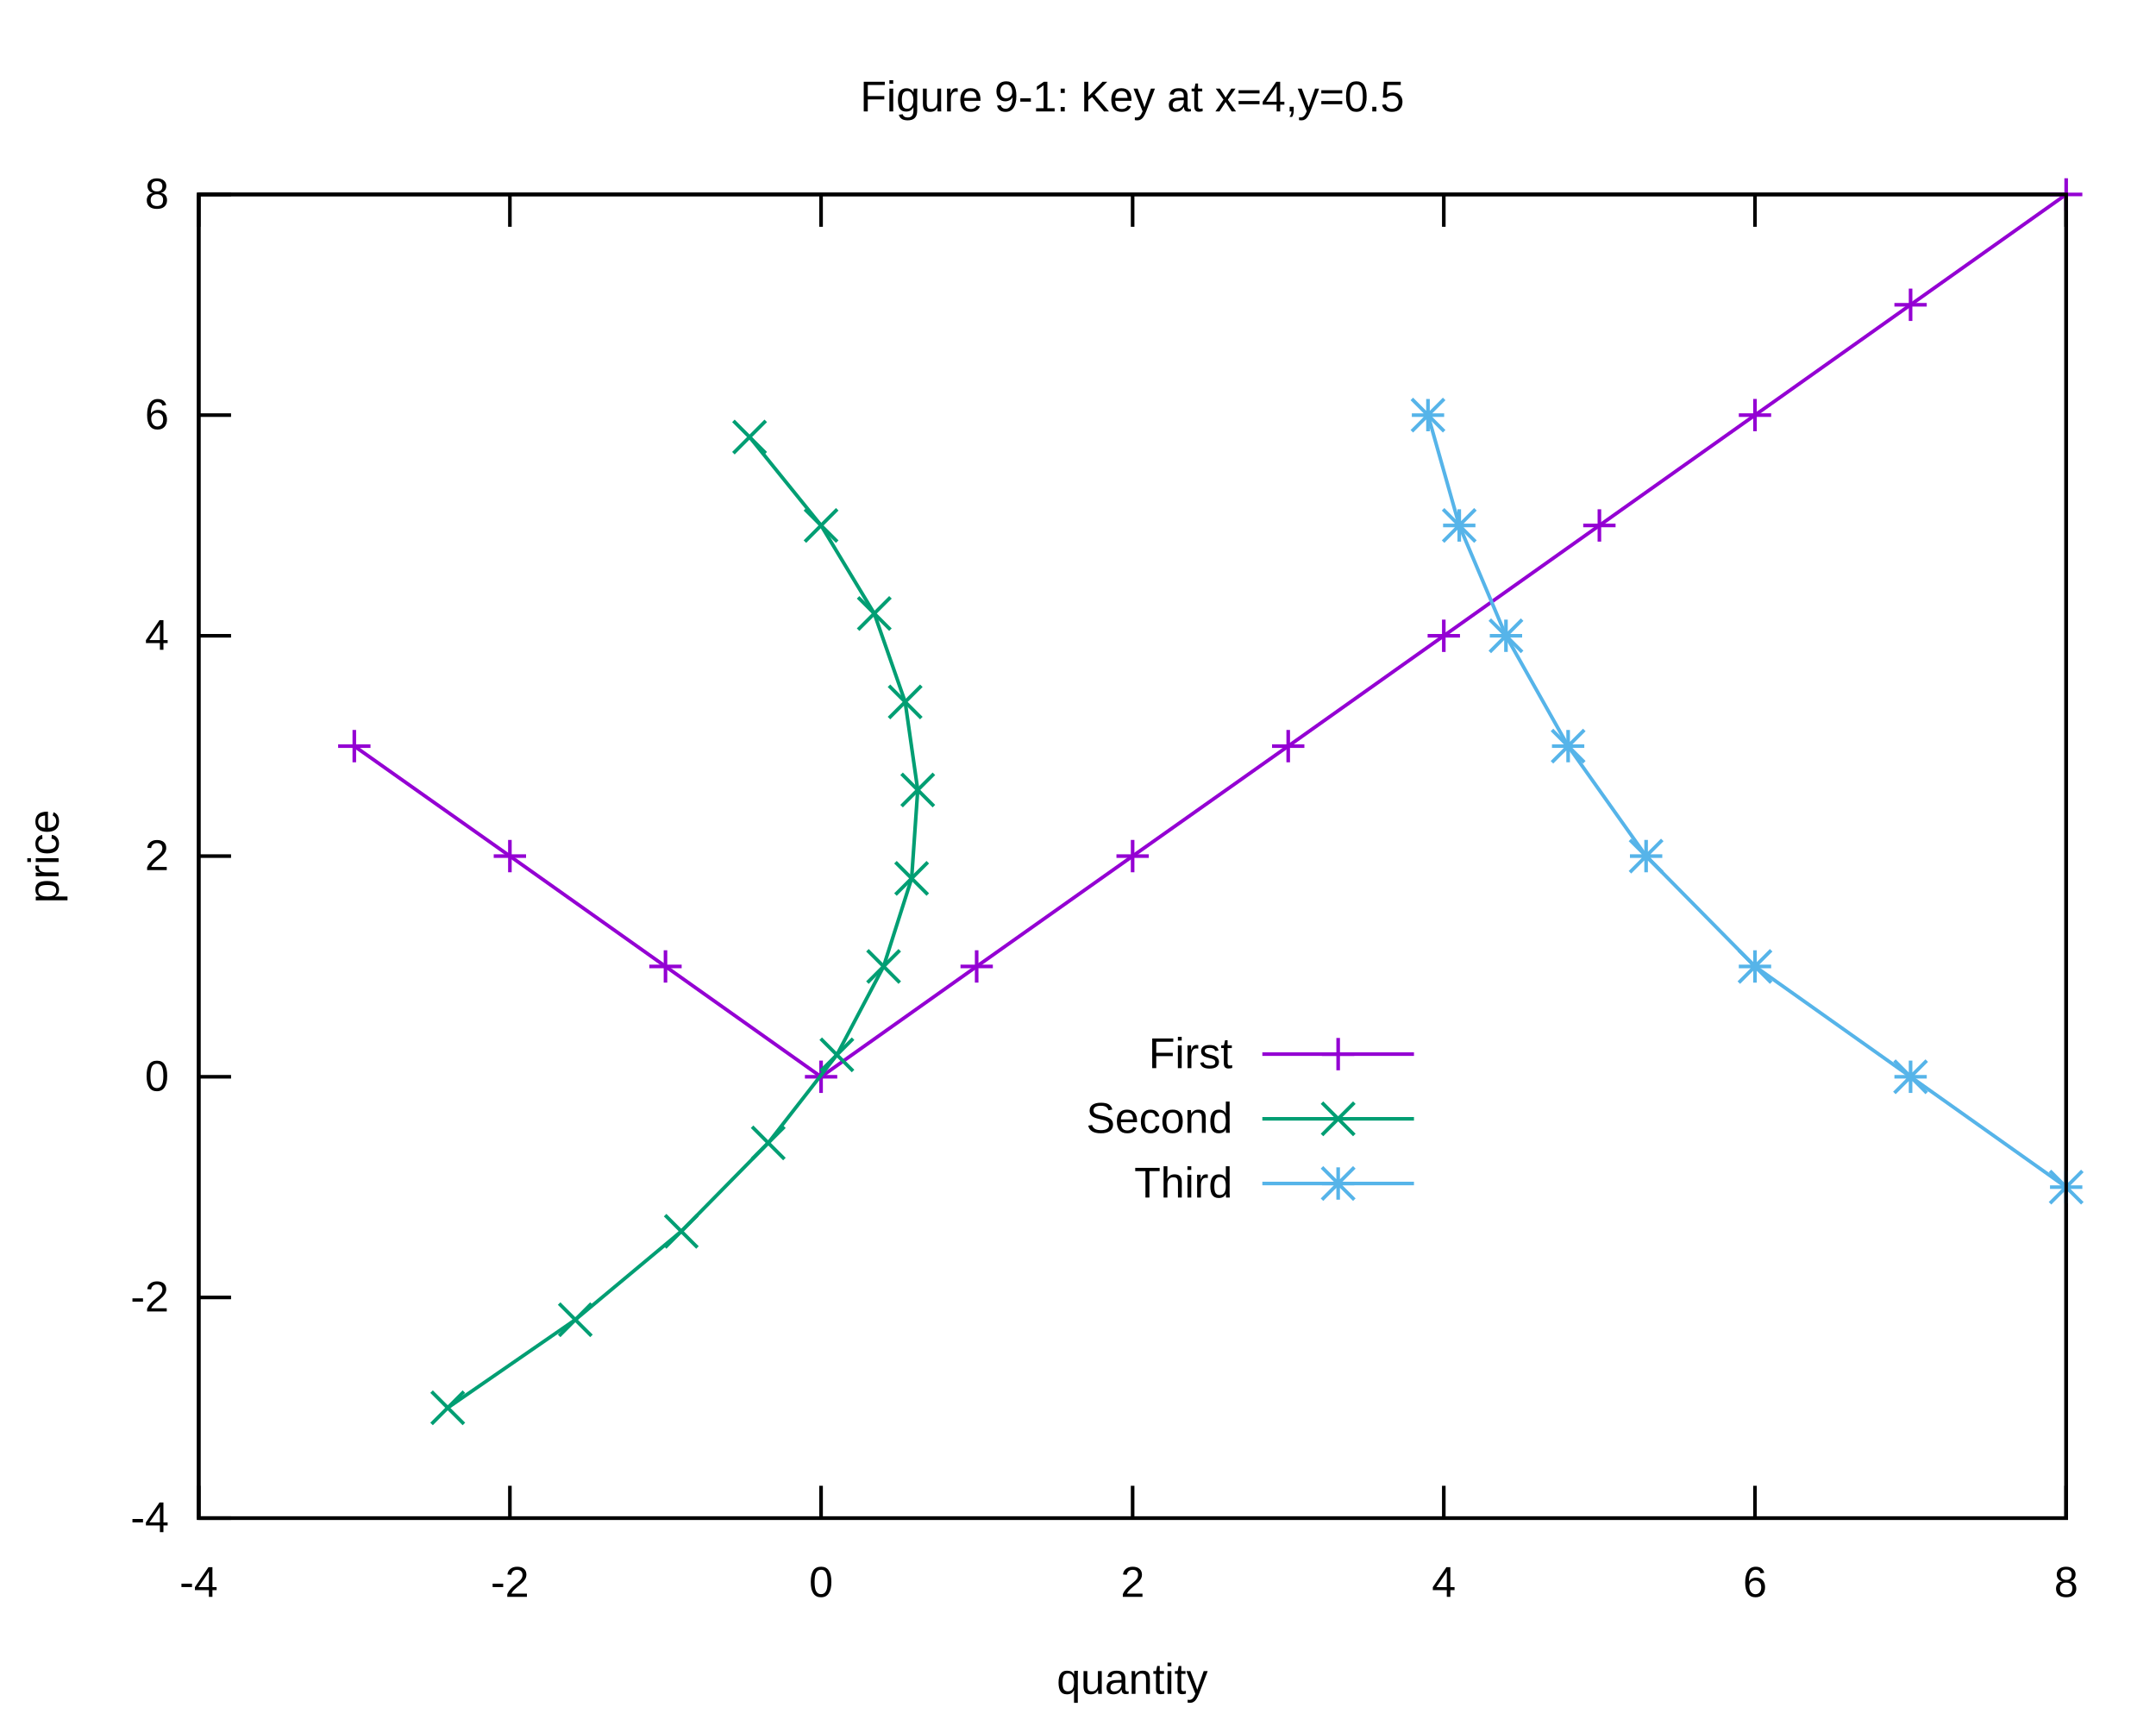
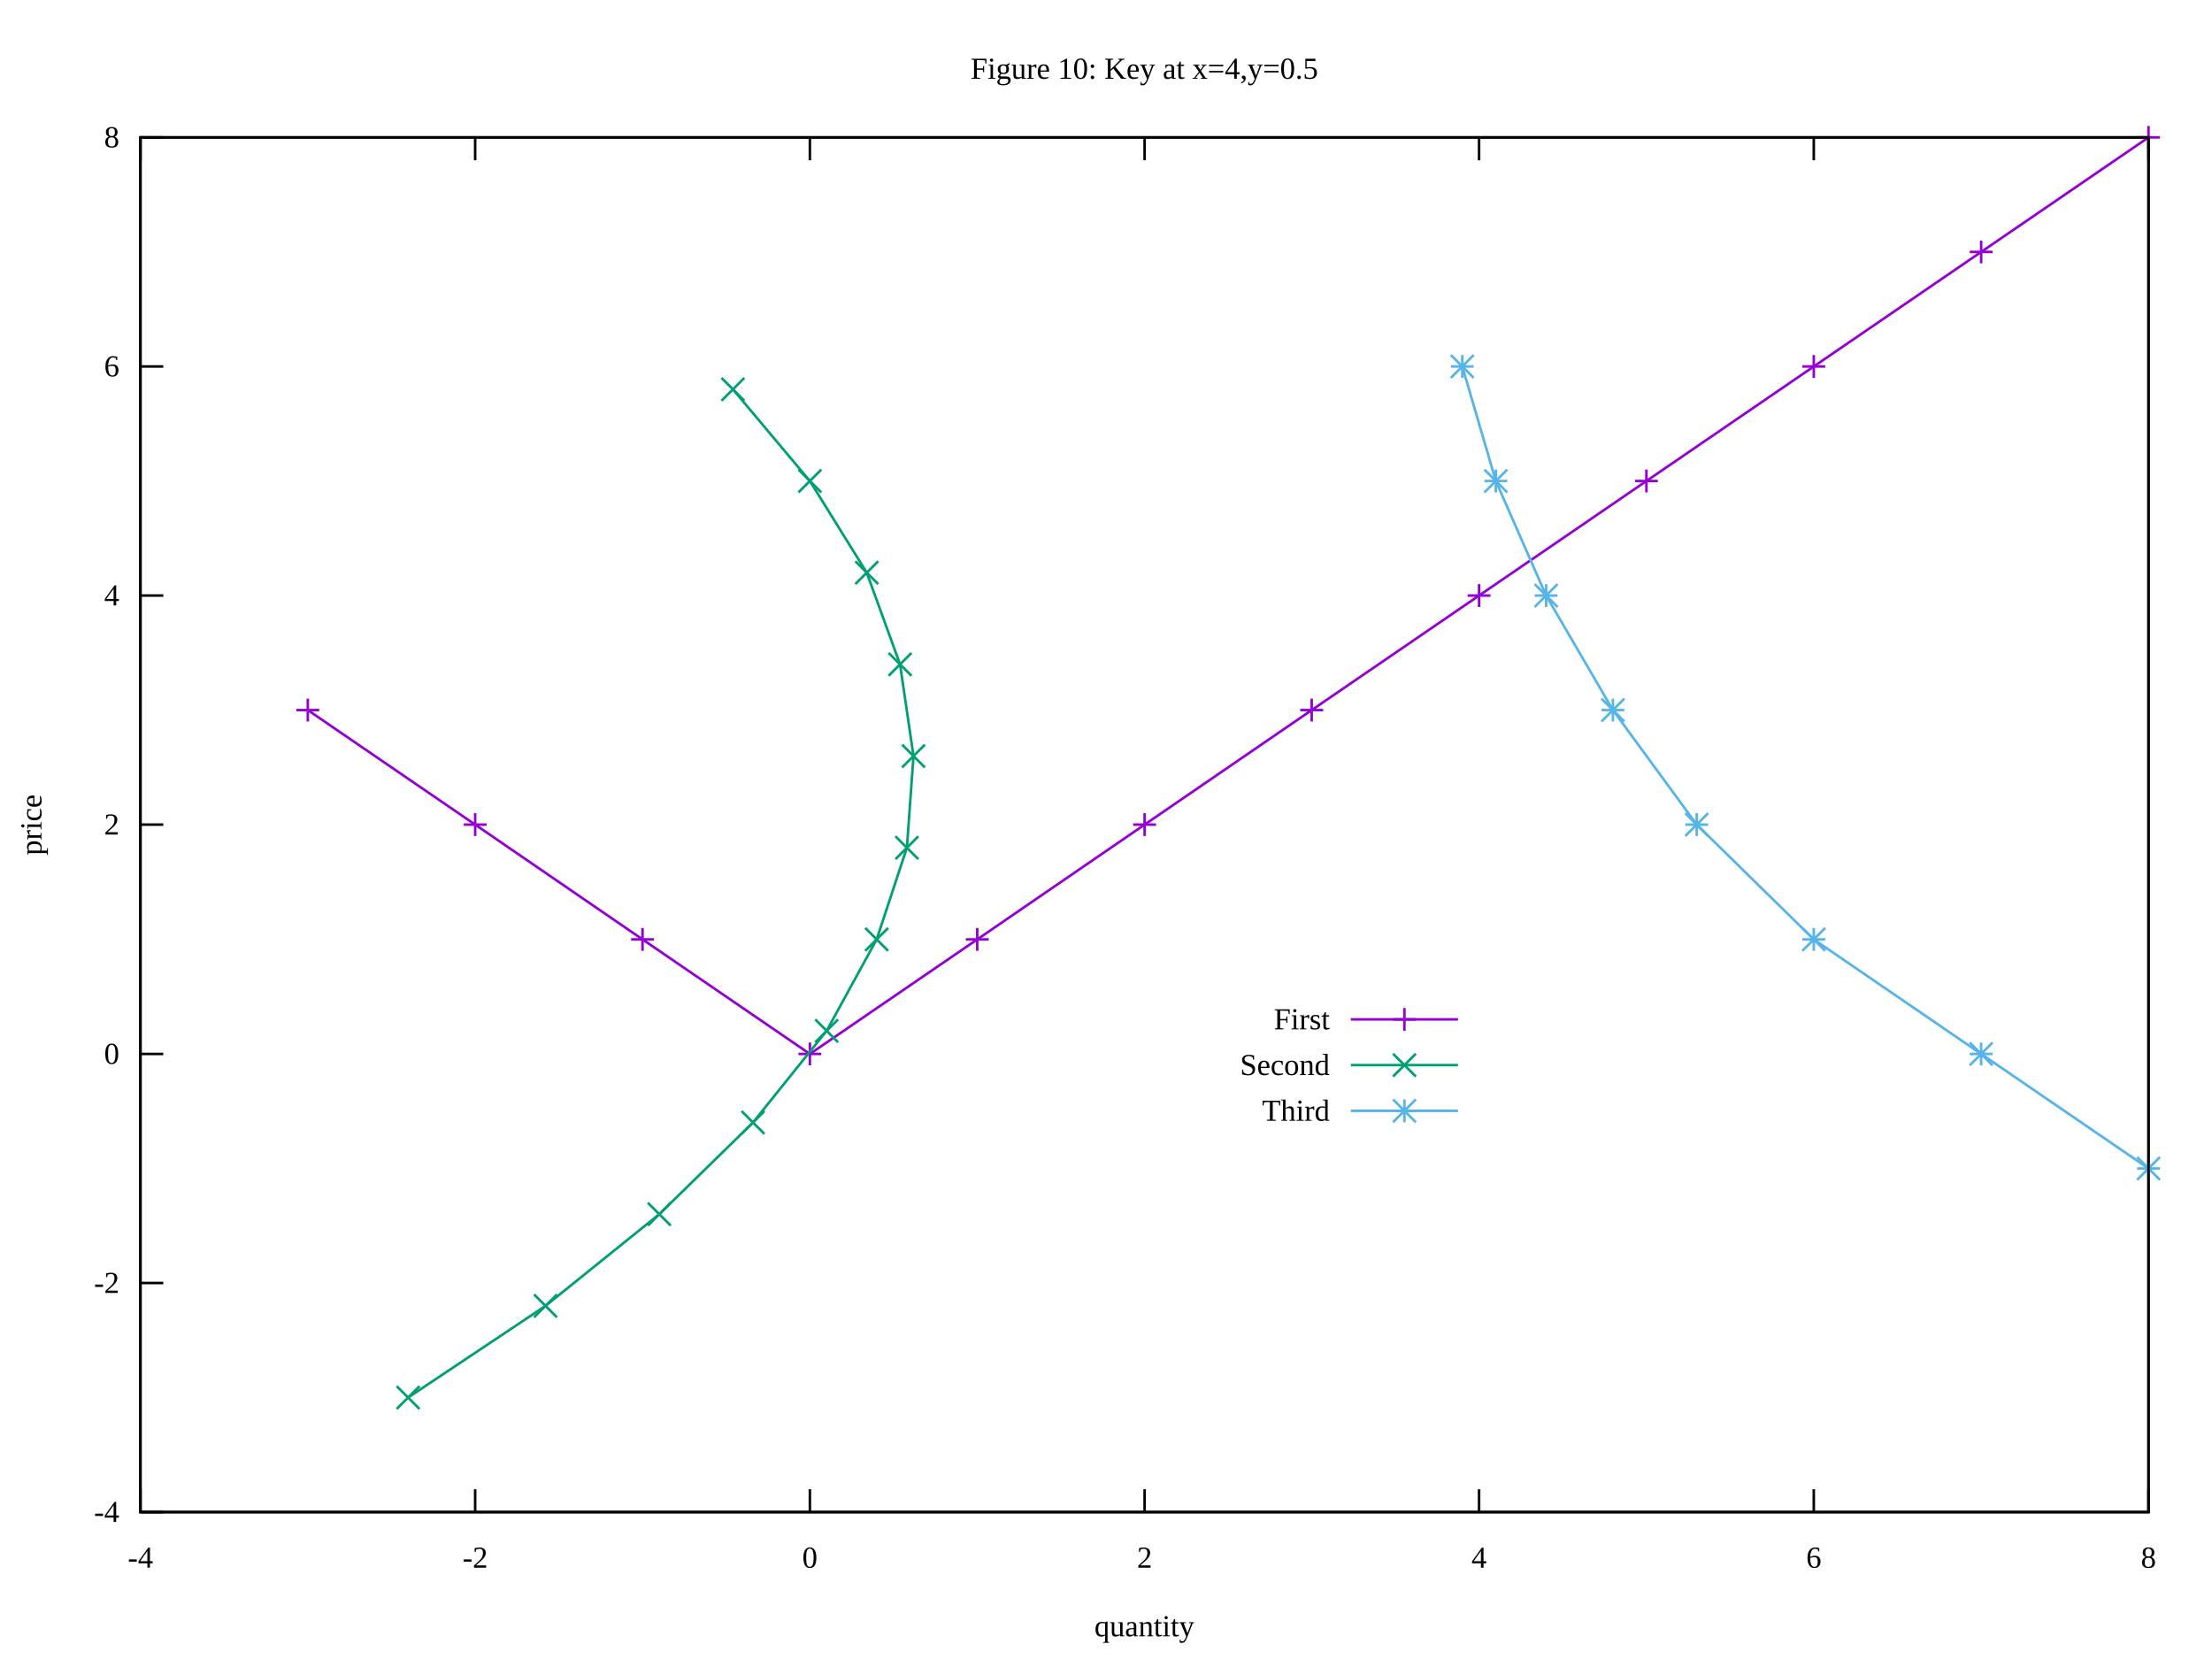
- <svg xmlns="http://www.w3.org/2000/svg" xmlns:xlink="http://www.w3.org/1999/xlink" width="600" height="480" viewBox="0 0 600 480">
+ <svg xmlns="http://www.w3.org/2000/svg" xmlns:xlink="http://www.w3.org/1999/xlink" width="871" height="653" viewBox="0 0 871 653">
  <g id="gnuplot_canvas">
-     <rect x="0" y="0" width="600" height="480" fill="none" />
+     <rect x="0" y="0" width="871" height="653" fill="none" />
    <defs>
      <circle id="gpDot" r="0.5" stroke-width="0.5" />
      <path id="gpPt0" stroke-width="0.222" stroke="currentColor" d="M-1,0 h2 M0,-1 v2" />
      <path id="gpPt1" stroke-width="0.222" stroke="currentColor" d="M-1,-1 L1,1 M1,-1 L-1,1" />
      <path id="gpPt2" stroke-width="0.222" stroke="currentColor" d="M-1,0 L1,0 M0,-1 L0,1 M-1,-1 L1,1 M-1,1 L1,-1" />
      <rect id="gpPt3" stroke-width="0.222" stroke="currentColor" x="-1" y="-1" width="2" height="2" />
      <rect id="gpPt4" stroke-width="0.222" stroke="currentColor" fill="currentColor" x="-1" y="-1" width="2" height="2" />
      <circle id="gpPt5" stroke-width="0.222" stroke="currentColor" cx="0" cy="0" r="1" />
      <use xlink:href="#gpPt5" id="gpPt6" fill="currentColor" stroke="none" />
      <path id="gpPt7" stroke-width="0.222" stroke="currentColor" d="M0,-1.33 L-1.33,0.67 L1.33,0.67 z" />
      <use xlink:href="#gpPt7" id="gpPt8" fill="currentColor" stroke="none" />
      <use xlink:href="#gpPt7" id="gpPt9" stroke="currentColor" transform="rotate(180)" />
      <use xlink:href="#gpPt9" id="gpPt10" fill="currentColor" stroke="none" />
      <use xlink:href="#gpPt3" id="gpPt11" stroke="currentColor" transform="rotate(45)" />
      <use xlink:href="#gpPt11" id="gpPt12" fill="currentColor" stroke="none" />
      <path id="gpPt13" stroke-width="0.222" stroke="currentColor" d="M0,1.330 L1.265,0.411 L0.782,-1.067 L-0.782,-1.076 L-1.265,0.411 z" />
      <use xlink:href="#gpPt13" id="gpPt14" fill="currentColor" stroke="none" />
      <filter id="textbox" filterUnits="objectBoundingBox" x="0" y="0" height="1" width="1">
        <feFlood flood-color="white" flood-opacity="1" result="bgnd" />
        <feComposite in="SourceGraphic" in2="bgnd" operator="atop" />
      </filter>
      <filter id="greybox" filterUnits="objectBoundingBox" x="0" y="0" height="1" width="1">
        <feFlood flood-color="lightgrey" flood-opacity="1" result="grey" />
        <feComposite in="SourceGraphic" in2="grey" operator="atop" />
      </filter>
    </defs>
    <g fill="none" color="white" stroke="currentColor" stroke-width="1.00" stroke-linecap="butt" stroke-linejoin="miter">
</g>
    <g fill="none" color="black" stroke="currentColor" stroke-width="1.00" stroke-linecap="butt" stroke-linejoin="miter">
-       <path stroke="black" d="M55.3,422.4 L64.3,422.4  " />
-       <g transform="translate(47.0,426.3)" stroke="none" fill="black" font-family="Arial" font-size="12.00" text-anchor="end">
-         <text>
-           <tspan font-family="Arial">-4</tspan>
-         </text>
-       </g>
-     </g>
-     <g fill="none" color="black" stroke="currentColor" stroke-width="1.00" stroke-linecap="butt" stroke-linejoin="miter">
-       <path stroke="black" d="M55.3,361.0 L64.3,361.0  " />
-       <g transform="translate(47.0,364.9)" stroke="none" fill="black" font-family="Arial" font-size="12.00" text-anchor="end">
-         <text>
-           <tspan font-family="Arial">-2</tspan>
-         </text>
-       </g>
-     </g>
-     <g fill="none" color="black" stroke="currentColor" stroke-width="1.00" stroke-linecap="butt" stroke-linejoin="miter">
-       <path stroke="black" d="M55.3,299.6 L64.3,299.6  " />
-       <g transform="translate(47.0,303.5)" stroke="none" fill="black" font-family="Arial" font-size="12.00" text-anchor="end">
-         <text>
-           <tspan font-family="Arial"> 0</tspan>
-         </text>
-       </g>
-     </g>
-     <g fill="none" color="black" stroke="currentColor" stroke-width="1.00" stroke-linecap="butt" stroke-linejoin="miter">
-       <path stroke="black" d="M55.3,238.2 L64.3,238.2  " />
-       <g transform="translate(47.0,242.1)" stroke="none" fill="black" font-family="Arial" font-size="12.00" text-anchor="end">
-         <text>
-           <tspan font-family="Arial"> 2</tspan>
-         </text>
-       </g>
-     </g>
-     <g fill="none" color="black" stroke="currentColor" stroke-width="1.00" stroke-linecap="butt" stroke-linejoin="miter">
-       <path stroke="black" d="M55.3,176.9 L64.3,176.9  " />
-       <g transform="translate(47.0,180.8)" stroke="none" fill="black" font-family="Arial" font-size="12.00" text-anchor="end">
-         <text>
-           <tspan font-family="Arial"> 4</tspan>
-         </text>
-       </g>
-     </g>
-     <g fill="none" color="black" stroke="currentColor" stroke-width="1.00" stroke-linecap="butt" stroke-linejoin="miter">
-       <path stroke="black" d="M55.3,115.5 L64.3,115.5  " />
-       <g transform="translate(47.0,119.4)" stroke="none" fill="black" font-family="Arial" font-size="12.00" text-anchor="end">
-         <text>
-           <tspan font-family="Arial"> 6</tspan>
+       <path stroke="black" d="M55.3,595.4 L64.3,595.4  " />
+       <g transform="translate(47.0,599.3)" stroke="none" fill="black" font-family="Times New Roman" font-size="12.00" text-anchor="end">
+         <text>
+           <tspan font-family="Times New Roman">-4</tspan>
+         </text>
+       </g>
+     </g>
+     <g fill="none" color="black" stroke="currentColor" stroke-width="1.00" stroke-linecap="butt" stroke-linejoin="miter">
+       <path stroke="black" d="M55.3,505.2 L64.3,505.2  " />
+       <g transform="translate(47.0,509.1)" stroke="none" fill="black" font-family="Times New Roman" font-size="12.00" text-anchor="end">
+         <text>
+           <tspan font-family="Times New Roman">-2</tspan>
+         </text>
+       </g>
+     </g>
+     <g fill="none" color="black" stroke="currentColor" stroke-width="1.00" stroke-linecap="butt" stroke-linejoin="miter">
+       <path stroke="black" d="M55.3,415.0 L64.3,415.0  " />
+       <g transform="translate(47.0,418.9)" stroke="none" fill="black" font-family="Times New Roman" font-size="12.00" text-anchor="end">
+         <text>
+           <tspan font-family="Times New Roman"> 0</tspan>
+         </text>
+       </g>
+     </g>
+     <g fill="none" color="black" stroke="currentColor" stroke-width="1.00" stroke-linecap="butt" stroke-linejoin="miter">
+       <path stroke="black" d="M55.3,324.7 L64.3,324.7  " />
+       <g transform="translate(47.0,328.6)" stroke="none" fill="black" font-family="Times New Roman" font-size="12.00" text-anchor="end">
+         <text>
+           <tspan font-family="Times New Roman"> 2</tspan>
+         </text>
+       </g>
+     </g>
+     <g fill="none" color="black" stroke="currentColor" stroke-width="1.00" stroke-linecap="butt" stroke-linejoin="miter">
+       <path stroke="black" d="M55.3,234.5 L64.3,234.5  " />
+       <g transform="translate(47.0,238.4)" stroke="none" fill="black" font-family="Times New Roman" font-size="12.00" text-anchor="end">
+         <text>
+           <tspan font-family="Times New Roman"> 4</tspan>
+         </text>
+       </g>
+     </g>
+     <g fill="none" color="black" stroke="currentColor" stroke-width="1.00" stroke-linecap="butt" stroke-linejoin="miter">
+       <path stroke="black" d="M55.3,144.3 L64.3,144.3  " />
+       <g transform="translate(47.0,148.2)" stroke="none" fill="black" font-family="Times New Roman" font-size="12.00" text-anchor="end">
+         <text>
+           <tspan font-family="Times New Roman"> 6</tspan>
        </text>
      </g>
    </g>
    <g fill="none" color="black" stroke="currentColor" stroke-width="1.00" stroke-linecap="butt" stroke-linejoin="miter">
      <path stroke="black" d="M55.3,54.1 L64.3,54.1  " />
-       <g transform="translate(47.0,58.0)" stroke="none" fill="black" font-family="Arial" font-size="12.00" text-anchor="end">
-         <text>
-           <tspan font-family="Arial"> 8</tspan>
-         </text>
-       </g>
-     </g>
-     <g fill="none" color="black" stroke="currentColor" stroke-width="1.00" stroke-linecap="butt" stroke-linejoin="miter">
-       <path stroke="black" d="M55.3,422.4 L55.3,413.4 M55.3,54.1 L55.3,63.1  " />
-       <g transform="translate(55.3,444.3)" stroke="none" fill="black" font-family="Arial" font-size="12.00" text-anchor="middle">
-         <text>
-           <tspan font-family="Arial">-4</tspan>
-         </text>
-       </g>
-     </g>
-     <g fill="none" color="black" stroke="currentColor" stroke-width="1.00" stroke-linecap="butt" stroke-linejoin="miter">
-       <path stroke="black" d="M141.9,422.4 L141.9,413.4 M141.9,54.1 L141.9,63.1  " />
-       <g transform="translate(141.9,444.3)" stroke="none" fill="black" font-family="Arial" font-size="12.00" text-anchor="middle">
-         <text>
-           <tspan font-family="Arial">-2</tspan>
-         </text>
-       </g>
-     </g>
-     <g fill="none" color="black" stroke="currentColor" stroke-width="1.00" stroke-linecap="butt" stroke-linejoin="miter">
-       <path stroke="black" d="M228.5,422.4 L228.5,413.4 M228.5,54.1 L228.5,63.1  " />
-       <g transform="translate(228.5,444.3)" stroke="none" fill="black" font-family="Arial" font-size="12.00" text-anchor="middle">
-         <text>
-           <tspan font-family="Arial"> 0</tspan>
-         </text>
-       </g>
-     </g>
-     <g fill="none" color="black" stroke="currentColor" stroke-width="1.00" stroke-linecap="butt" stroke-linejoin="miter">
-       <path stroke="black" d="M315.2,422.4 L315.2,413.4 M315.2,54.1 L315.2,63.1  " />
-       <g transform="translate(315.2,444.3)" stroke="none" fill="black" font-family="Arial" font-size="12.00" text-anchor="middle">
-         <text>
-           <tspan font-family="Arial"> 2</tspan>
-         </text>
-       </g>
-     </g>
-     <g fill="none" color="black" stroke="currentColor" stroke-width="1.00" stroke-linecap="butt" stroke-linejoin="miter">
-       <path stroke="black" d="M401.8,422.4 L401.8,413.4 M401.8,54.1 L401.8,63.1  " />
-       <g transform="translate(401.8,444.3)" stroke="none" fill="black" font-family="Arial" font-size="12.00" text-anchor="middle">
-         <text>
-           <tspan font-family="Arial"> 4</tspan>
-         </text>
-       </g>
-     </g>
-     <g fill="none" color="black" stroke="currentColor" stroke-width="1.00" stroke-linecap="butt" stroke-linejoin="miter">
-       <path stroke="black" d="M488.4,422.4 L488.4,413.4 M488.4,54.1 L488.4,63.1  " />
-       <g transform="translate(488.4,444.3)" stroke="none" fill="black" font-family="Arial" font-size="12.00" text-anchor="middle">
-         <text>
-           <tspan font-family="Arial"> 6</tspan>
-         </text>
-       </g>
-     </g>
-     <g fill="none" color="black" stroke="currentColor" stroke-width="1.00" stroke-linecap="butt" stroke-linejoin="miter">
-       <path stroke="black" d="M575.0,422.4 L575.0,413.4 M575.0,54.1 L575.0,63.1  " />
-       <g transform="translate(575.0,444.3)" stroke="none" fill="black" font-family="Arial" font-size="12.00" text-anchor="middle">
-         <text>
-           <tspan font-family="Arial"> 8</tspan>
-         </text>
-       </g>
-     </g>
-     <g fill="none" color="black" stroke="currentColor" stroke-width="1.00" stroke-linecap="butt" stroke-linejoin="miter">
- </g>
-     <g fill="none" color="black" stroke="currentColor" stroke-width="1.00" stroke-linecap="butt" stroke-linejoin="miter">
-       <path stroke="black" d="M55.3,54.1 L55.3,422.4 L575.0,422.4 L575.0,54.1 L55.3,54.1 Z  " />
-     </g>
-     <g fill="none" color="black" stroke="currentColor" stroke-width="1.00" stroke-linecap="butt" stroke-linejoin="miter">
-       <g transform="translate(16.3,238.3) rotate(270)" stroke="none" fill="black" font-family="Arial" font-size="12.00" text-anchor="middle">
-         <text>
-           <tspan font-family="Arial">price</tspan>
-         </text>
-       </g>
-     </g>
-     <g fill="none" color="black" stroke="currentColor" stroke-width="1.00" stroke-linecap="butt" stroke-linejoin="miter">
-       <g transform="translate(315.1,471.3)" stroke="none" fill="black" font-family="Arial" font-size="12.00" text-anchor="middle">
-         <text>
-           <tspan font-family="Arial">quantity</tspan>
-         </text>
-       </g>
-     </g>
-     <g fill="none" color="black" stroke="currentColor" stroke-width="1.00" stroke-linecap="butt" stroke-linejoin="miter">
-       <g transform="translate(315.1,31.0)" stroke="none" fill="black" font-family="Arial" font-size="12.00" text-anchor="middle">
-         <text>
-           <tspan font-family="Arial">Figure 9-1: Key at x=4,y=0.5</tspan>
+       <g transform="translate(47.0,58.0)" stroke="none" fill="black" font-family="Times New Roman" font-size="12.00" text-anchor="end">
+         <text>
+           <tspan font-family="Times New Roman"> 8</tspan>
+         </text>
+       </g>
+     </g>
+     <g fill="none" color="black" stroke="currentColor" stroke-width="1.00" stroke-linecap="butt" stroke-linejoin="miter">
+       <path stroke="black" d="M55.3,595.4 L55.3,586.4 M55.3,54.1 L55.3,63.1  " />
+       <g transform="translate(55.3,617.3)" stroke="none" fill="black" font-family="Times New Roman" font-size="12.00" text-anchor="middle">
+         <text>
+           <tspan font-family="Times New Roman">-4</tspan>
+         </text>
+       </g>
+     </g>
+     <g fill="none" color="black" stroke="currentColor" stroke-width="1.00" stroke-linecap="butt" stroke-linejoin="miter">
+       <path stroke="black" d="M187.1,595.4 L187.1,586.4 M187.1,54.1 L187.1,63.1  " />
+       <g transform="translate(187.1,617.3)" stroke="none" fill="black" font-family="Times New Roman" font-size="12.00" text-anchor="middle">
+         <text>
+           <tspan font-family="Times New Roman">-2</tspan>
+         </text>
+       </g>
+     </g>
+     <g fill="none" color="black" stroke="currentColor" stroke-width="1.00" stroke-linecap="butt" stroke-linejoin="miter">
+       <path stroke="black" d="M318.9,595.4 L318.9,586.4 M318.9,54.1 L318.9,63.1  " />
+       <g transform="translate(318.9,617.3)" stroke="none" fill="black" font-family="Times New Roman" font-size="12.00" text-anchor="middle">
+         <text>
+           <tspan font-family="Times New Roman"> 0</tspan>
+         </text>
+       </g>
+     </g>
+     <g fill="none" color="black" stroke="currentColor" stroke-width="1.00" stroke-linecap="butt" stroke-linejoin="miter">
+       <path stroke="black" d="M450.7,595.4 L450.7,586.4 M450.7,54.1 L450.7,63.1  " />
+       <g transform="translate(450.7,617.3)" stroke="none" fill="black" font-family="Times New Roman" font-size="12.00" text-anchor="middle">
+         <text>
+           <tspan font-family="Times New Roman"> 2</tspan>
+         </text>
+       </g>
+     </g>
+     <g fill="none" color="black" stroke="currentColor" stroke-width="1.00" stroke-linecap="butt" stroke-linejoin="miter">
+       <path stroke="black" d="M582.4,595.4 L582.4,586.4 M582.4,54.1 L582.4,63.1  " />
+       <g transform="translate(582.4,617.3)" stroke="none" fill="black" font-family="Times New Roman" font-size="12.00" text-anchor="middle">
+         <text>
+           <tspan font-family="Times New Roman"> 4</tspan>
+         </text>
+       </g>
+     </g>
+     <g fill="none" color="black" stroke="currentColor" stroke-width="1.00" stroke-linecap="butt" stroke-linejoin="miter">
+       <path stroke="black" d="M714.2,595.4 L714.2,586.4 M714.2,54.1 L714.2,63.1  " />
+       <g transform="translate(714.2,617.3)" stroke="none" fill="black" font-family="Times New Roman" font-size="12.00" text-anchor="middle">
+         <text>
+           <tspan font-family="Times New Roman"> 6</tspan>
+         </text>
+       </g>
+     </g>
+     <g fill="none" color="black" stroke="currentColor" stroke-width="1.00" stroke-linecap="butt" stroke-linejoin="miter">
+       <path stroke="black" d="M846.0,595.4 L846.0,586.4 M846.0,54.1 L846.0,63.1  " />
+       <g transform="translate(846.0,617.3)" stroke="none" fill="black" font-family="Times New Roman" font-size="12.00" text-anchor="middle">
+         <text>
+           <tspan font-family="Times New Roman"> 8</tspan>
+         </text>
+       </g>
+     </g>
+     <g fill="none" color="black" stroke="currentColor" stroke-width="1.00" stroke-linecap="butt" stroke-linejoin="miter">
+ </g>
+     <g fill="none" color="black" stroke="currentColor" stroke-width="1.00" stroke-linecap="butt" stroke-linejoin="miter">
+       <path stroke="black" d="M55.3,54.1 L55.3,595.4 L846.0,595.4 L846.0,54.1 L55.3,54.1 Z  " />
+     </g>
+     <g fill="none" color="black" stroke="currentColor" stroke-width="1.00" stroke-linecap="butt" stroke-linejoin="miter">
+       <g transform="translate(16.3,324.8) rotate(270)" stroke="none" fill="black" font-family="Times New Roman" font-size="12.00" text-anchor="middle">
+         <text>
+           <tspan font-family="Times New Roman">price</tspan>
+         </text>
+       </g>
+     </g>
+     <g fill="none" color="black" stroke="currentColor" stroke-width="1.00" stroke-linecap="butt" stroke-linejoin="miter">
+       <g transform="translate(450.6,644.3)" stroke="none" fill="black" font-family="Times New Roman" font-size="12.00" text-anchor="middle">
+         <text>
+           <tspan font-family="Times New Roman">quantity</tspan>
+         </text>
+       </g>
+     </g>
+     <g fill="none" color="black" stroke="currentColor" stroke-width="1.00" stroke-linecap="butt" stroke-linejoin="miter">
+       <g transform="translate(450.6,31.0)" stroke="none" fill="black" font-family="Times New Roman" font-size="12.00" text-anchor="middle">
+         <text>
+           <tspan font-family="Times New Roman">Figure 10: Key at x=4,y=0.5</tspan>
        </text>
      </g>
    </g>
    <g id="gnuplot_plot_1">
      <g fill="none" color="black" stroke="currentColor" stroke-width="1.00" stroke-linecap="butt" stroke-linejoin="miter">
-         <g transform="translate(343.0,297.2)" stroke="none" fill="black" font-family="Arial" font-size="12.00" text-anchor="end">
+         <g transform="translate(523.6,405.3)" stroke="none" fill="black" font-family="Times New Roman" font-size="12.00" text-anchor="end">
          <text>
-             <tspan font-family="Arial">First</tspan>
+             <tspan font-family="Times New Roman">First</tspan>
          </text>
        </g>
      </g>
      <g fill="none" color="black" stroke="currentColor" stroke-width="1.00" stroke-linecap="butt" stroke-linejoin="miter">
-         <path stroke="rgb(148,   0, 211)" d="M351.3,293.3 L393.5,293.3 M98.6,207.6 L141.9,238.2 L185.2,268.9 L228.5,299.6 L271.8,268.9 L315.2,238.2   L358.5,207.6 L401.8,176.9 L445.1,146.2 L488.4,115.5 L531.7,84.8 L575.0,54.1  " />
-         <use xlink:href="#gpPt0" transform="translate(98.6,207.6) scale(4.50)" color="rgb(148,   0, 211)" />
-         <use xlink:href="#gpPt0" transform="translate(141.9,238.2) scale(4.50)" color="rgb(148,   0, 211)" />
-         <use xlink:href="#gpPt0" transform="translate(185.2,268.9) scale(4.50)" color="rgb(148,   0, 211)" />
-         <use xlink:href="#gpPt0" transform="translate(228.5,299.6) scale(4.50)" color="rgb(148,   0, 211)" />
-         <use xlink:href="#gpPt0" transform="translate(271.8,268.9) scale(4.50)" color="rgb(148,   0, 211)" />
-         <use xlink:href="#gpPt0" transform="translate(315.2,238.2) scale(4.50)" color="rgb(148,   0, 211)" />
-         <use xlink:href="#gpPt0" transform="translate(358.5,207.6) scale(4.50)" color="rgb(148,   0, 211)" />
-         <use xlink:href="#gpPt0" transform="translate(401.8,176.9) scale(4.50)" color="rgb(148,   0, 211)" />
-         <use xlink:href="#gpPt0" transform="translate(445.1,146.2) scale(4.50)" color="rgb(148,   0, 211)" />
-         <use xlink:href="#gpPt0" transform="translate(488.4,115.5) scale(4.50)" color="rgb(148,   0, 211)" />
-         <use xlink:href="#gpPt0" transform="translate(531.7,84.8) scale(4.50)" color="rgb(148,   0, 211)" />
-         <use xlink:href="#gpPt0" transform="translate(575.0,54.1) scale(4.50)" color="rgb(148,   0, 211)" />
-         <use xlink:href="#gpPt0" transform="translate(372.4,293.3) scale(4.50)" color="rgb(148,   0, 211)" />
+         <path stroke="rgb(148,   0, 211)" d="M531.9,401.4 L574.1,401.4 M121.2,279.6 L187.1,324.7 L253.0,369.9 L318.9,415.0 L384.8,369.9 L450.7,324.7   L516.5,279.6 L582.4,234.5 L648.3,189.4 L714.2,144.3 L780.1,99.2 L846.0,54.1  " />
+         <use xlink:href="#gpPt0" transform="translate(121.2,279.6) scale(4.50)" color="rgb(148,   0, 211)" />
+         <use xlink:href="#gpPt0" transform="translate(187.1,324.7) scale(4.50)" color="rgb(148,   0, 211)" />
+         <use xlink:href="#gpPt0" transform="translate(253.0,369.9) scale(4.50)" color="rgb(148,   0, 211)" />
+         <use xlink:href="#gpPt0" transform="translate(318.9,415.0) scale(4.50)" color="rgb(148,   0, 211)" />
+         <use xlink:href="#gpPt0" transform="translate(384.8,369.9) scale(4.50)" color="rgb(148,   0, 211)" />
+         <use xlink:href="#gpPt0" transform="translate(450.7,324.7) scale(4.50)" color="rgb(148,   0, 211)" />
+         <use xlink:href="#gpPt0" transform="translate(516.5,279.6) scale(4.50)" color="rgb(148,   0, 211)" />
+         <use xlink:href="#gpPt0" transform="translate(582.4,234.5) scale(4.50)" color="rgb(148,   0, 211)" />
+         <use xlink:href="#gpPt0" transform="translate(648.3,189.4) scale(4.50)" color="rgb(148,   0, 211)" />
+         <use xlink:href="#gpPt0" transform="translate(714.2,144.3) scale(4.50)" color="rgb(148,   0, 211)" />
+         <use xlink:href="#gpPt0" transform="translate(780.1,99.2) scale(4.50)" color="rgb(148,   0, 211)" />
+         <use xlink:href="#gpPt0" transform="translate(846.0,54.1) scale(4.50)" color="rgb(148,   0, 211)" />
+         <use xlink:href="#gpPt0" transform="translate(553.0,401.4) scale(4.50)" color="rgb(148,   0, 211)" />
      </g>
    </g>
    <g id="gnuplot_plot_2">
      <g fill="none" color="black" stroke="currentColor" stroke-width="1.00" stroke-linecap="butt" stroke-linejoin="miter">
-         <g transform="translate(343.0,315.2)" stroke="none" fill="black" font-family="Arial" font-size="12.00" text-anchor="end">
+         <g transform="translate(523.6,423.3)" stroke="none" fill="black" font-family="Times New Roman" font-size="12.00" text-anchor="end">
          <text>
-             <tspan font-family="Arial">Second</tspan>
+             <tspan font-family="Times New Roman">Second</tspan>
          </text>
        </g>
      </g>
      <g fill="none" color="black" stroke="currentColor" stroke-width="1.00" stroke-linecap="butt" stroke-linejoin="miter">
-         <path stroke="rgb(  0, 158, 115)" d="M351.3,311.3 L393.5,311.3 M124.6,391.7 L160.1,367.2 L189.6,342.6 L213.8,318.0 L232.9,293.5 L245.9,268.9   L253.7,244.4 L255.4,219.8 L251.9,195.3 L243.3,170.7 L228.5,146.2 L208.6,121.6  " />
-         <use xlink:href="#gpPt1" transform="translate(124.6,391.7) scale(4.50)" color="rgb(  0, 158, 115)" />
-         <use xlink:href="#gpPt1" transform="translate(160.1,367.2) scale(4.50)" color="rgb(  0, 158, 115)" />
-         <use xlink:href="#gpPt1" transform="translate(189.6,342.6) scale(4.50)" color="rgb(  0, 158, 115)" />
-         <use xlink:href="#gpPt1" transform="translate(213.8,318.0) scale(4.50)" color="rgb(  0, 158, 115)" />
-         <use xlink:href="#gpPt1" transform="translate(232.9,293.5) scale(4.50)" color="rgb(  0, 158, 115)" />
-         <use xlink:href="#gpPt1" transform="translate(245.9,268.9) scale(4.50)" color="rgb(  0, 158, 115)" />
-         <use xlink:href="#gpPt1" transform="translate(253.7,244.4) scale(4.50)" color="rgb(  0, 158, 115)" />
-         <use xlink:href="#gpPt1" transform="translate(255.4,219.8) scale(4.50)" color="rgb(  0, 158, 115)" />
-         <use xlink:href="#gpPt1" transform="translate(251.9,195.3) scale(4.50)" color="rgb(  0, 158, 115)" />
-         <use xlink:href="#gpPt1" transform="translate(243.3,170.7) scale(4.50)" color="rgb(  0, 158, 115)" />
-         <use xlink:href="#gpPt1" transform="translate(228.5,146.2) scale(4.50)" color="rgb(  0, 158, 115)" />
-         <use xlink:href="#gpPt1" transform="translate(208.6,121.6) scale(4.50)" color="rgb(  0, 158, 115)" />
-         <use xlink:href="#gpPt1" transform="translate(372.4,311.3) scale(4.50)" color="rgb(  0, 158, 115)" />
+         <path stroke="rgb(  0, 158, 115)" d="M531.9,419.4 L574.1,419.4 M160.7,550.3 L214.8,514.2 L259.6,478.1 L296.5,442.0 L325.5,405.9 L345.2,369.9   L357.1,333.8 L359.7,297.7 L354.4,261.6 L341.3,225.5 L318.9,189.4 L288.6,153.3  " />
+         <use xlink:href="#gpPt1" transform="translate(160.7,550.3) scale(4.50)" color="rgb(  0, 158, 115)" />
+         <use xlink:href="#gpPt1" transform="translate(214.8,514.2) scale(4.50)" color="rgb(  0, 158, 115)" />
+         <use xlink:href="#gpPt1" transform="translate(259.6,478.1) scale(4.50)" color="rgb(  0, 158, 115)" />
+         <use xlink:href="#gpPt1" transform="translate(296.5,442.0) scale(4.50)" color="rgb(  0, 158, 115)" />
+         <use xlink:href="#gpPt1" transform="translate(325.5,405.9) scale(4.50)" color="rgb(  0, 158, 115)" />
+         <use xlink:href="#gpPt1" transform="translate(345.2,369.9) scale(4.50)" color="rgb(  0, 158, 115)" />
+         <use xlink:href="#gpPt1" transform="translate(357.1,333.8) scale(4.50)" color="rgb(  0, 158, 115)" />
+         <use xlink:href="#gpPt1" transform="translate(359.7,297.7) scale(4.50)" color="rgb(  0, 158, 115)" />
+         <use xlink:href="#gpPt1" transform="translate(354.4,261.6) scale(4.50)" color="rgb(  0, 158, 115)" />
+         <use xlink:href="#gpPt1" transform="translate(341.3,225.5) scale(4.50)" color="rgb(  0, 158, 115)" />
+         <use xlink:href="#gpPt1" transform="translate(318.9,189.4) scale(4.50)" color="rgb(  0, 158, 115)" />
+         <use xlink:href="#gpPt1" transform="translate(288.6,153.3) scale(4.50)" color="rgb(  0, 158, 115)" />
+         <use xlink:href="#gpPt1" transform="translate(553.0,419.4) scale(4.50)" color="rgb(  0, 158, 115)" />
      </g>
    </g>
    <g id="gnuplot_plot_3">
      <g fill="none" color="black" stroke="currentColor" stroke-width="1.00" stroke-linecap="butt" stroke-linejoin="miter">
-         <g transform="translate(343.0,333.2)" stroke="none" fill="black" font-family="Arial" font-size="12.00" text-anchor="end">
+         <g transform="translate(523.6,441.3)" stroke="none" fill="black" font-family="Times New Roman" font-size="12.00" text-anchor="end">
          <text>
-             <tspan font-family="Arial">Third</tspan>
+             <tspan font-family="Times New Roman">Third</tspan>
          </text>
        </g>
      </g>
      <g fill="none" color="black" stroke="currentColor" stroke-width="1.00" stroke-linecap="butt" stroke-linejoin="miter">
-         <path stroke="rgb( 86, 180, 233)" d="M351.3,329.3 L393.5,329.3 M575.0,330.3 L531.7,299.6 L488.4,268.9 L458.1,238.2 L436.4,207.6 L419.1,176.9   L406.1,146.2 L397.4,115.5  " />
-         <use xlink:href="#gpPt2" transform="translate(575.0,330.3) scale(4.50)" color="rgb( 86, 180, 233)" />
-         <use xlink:href="#gpPt2" transform="translate(531.7,299.6) scale(4.50)" color="rgb( 86, 180, 233)" />
-         <use xlink:href="#gpPt2" transform="translate(488.4,268.9) scale(4.50)" color="rgb( 86, 180, 233)" />
-         <use xlink:href="#gpPt2" transform="translate(458.1,238.2) scale(4.50)" color="rgb( 86, 180, 233)" />
-         <use xlink:href="#gpPt2" transform="translate(436.4,207.6) scale(4.50)" color="rgb( 86, 180, 233)" />
-         <use xlink:href="#gpPt2" transform="translate(419.1,176.9) scale(4.50)" color="rgb( 86, 180, 233)" />
-         <use xlink:href="#gpPt2" transform="translate(406.1,146.2) scale(4.50)" color="rgb( 86, 180, 233)" />
-         <use xlink:href="#gpPt2" transform="translate(397.4,115.5) scale(4.50)" color="rgb( 86, 180, 233)" />
-         <use xlink:href="#gpPt2" transform="translate(372.4,329.3) scale(4.50)" color="rgb( 86, 180, 233)" />
+         <path stroke="rgb( 86, 180, 233)" d="M531.9,437.4 L574.1,437.4 M846.0,460.1 L780.1,415.0 L714.2,369.9 L668.1,324.7 L635.1,279.6 L608.8,234.5   L589.0,189.4 L575.8,144.3  " />
+         <use xlink:href="#gpPt2" transform="translate(846.0,460.1) scale(4.50)" color="rgb( 86, 180, 233)" />
+         <use xlink:href="#gpPt2" transform="translate(780.1,415.0) scale(4.50)" color="rgb( 86, 180, 233)" />
+         <use xlink:href="#gpPt2" transform="translate(714.2,369.9) scale(4.50)" color="rgb( 86, 180, 233)" />
+         <use xlink:href="#gpPt2" transform="translate(668.1,324.7) scale(4.50)" color="rgb( 86, 180, 233)" />
+         <use xlink:href="#gpPt2" transform="translate(635.1,279.6) scale(4.50)" color="rgb( 86, 180, 233)" />
+         <use xlink:href="#gpPt2" transform="translate(608.8,234.5) scale(4.50)" color="rgb( 86, 180, 233)" />
+         <use xlink:href="#gpPt2" transform="translate(589.0,189.4) scale(4.50)" color="rgb( 86, 180, 233)" />
+         <use xlink:href="#gpPt2" transform="translate(575.8,144.3) scale(4.50)" color="rgb( 86, 180, 233)" />
+         <use xlink:href="#gpPt2" transform="translate(553.0,437.4) scale(4.50)" color="rgb( 86, 180, 233)" />
      </g>
    </g>
    <g fill="none" color="white" stroke="rgb( 86, 180, 233)" stroke-width="2.00" stroke-linecap="butt" stroke-linejoin="miter">
</g>
    <g fill="none" color="black" stroke="currentColor" stroke-width="2.00" stroke-linecap="butt" stroke-linejoin="miter">
</g>
    <g fill="none" color="black" stroke="black" stroke-width="1.00" stroke-linecap="butt" stroke-linejoin="miter">
</g>
    <g fill="none" color="black" stroke="currentColor" stroke-width="1.00" stroke-linecap="butt" stroke-linejoin="miter">
-       <path stroke="black" d="M55.3,54.1 L55.3,422.4 L575.0,422.4 L575.0,54.1 L55.3,54.1 Z  " />
+       <path stroke="black" d="M55.3,54.1 L55.3,595.4 L846.0,595.4 L846.0,54.1 L55.3,54.1 Z  " />
    </g>
    <g fill="none" color="black" stroke="currentColor" stroke-width="1.00" stroke-linecap="butt" stroke-linejoin="miter">
</g>
  </g>
</svg>
